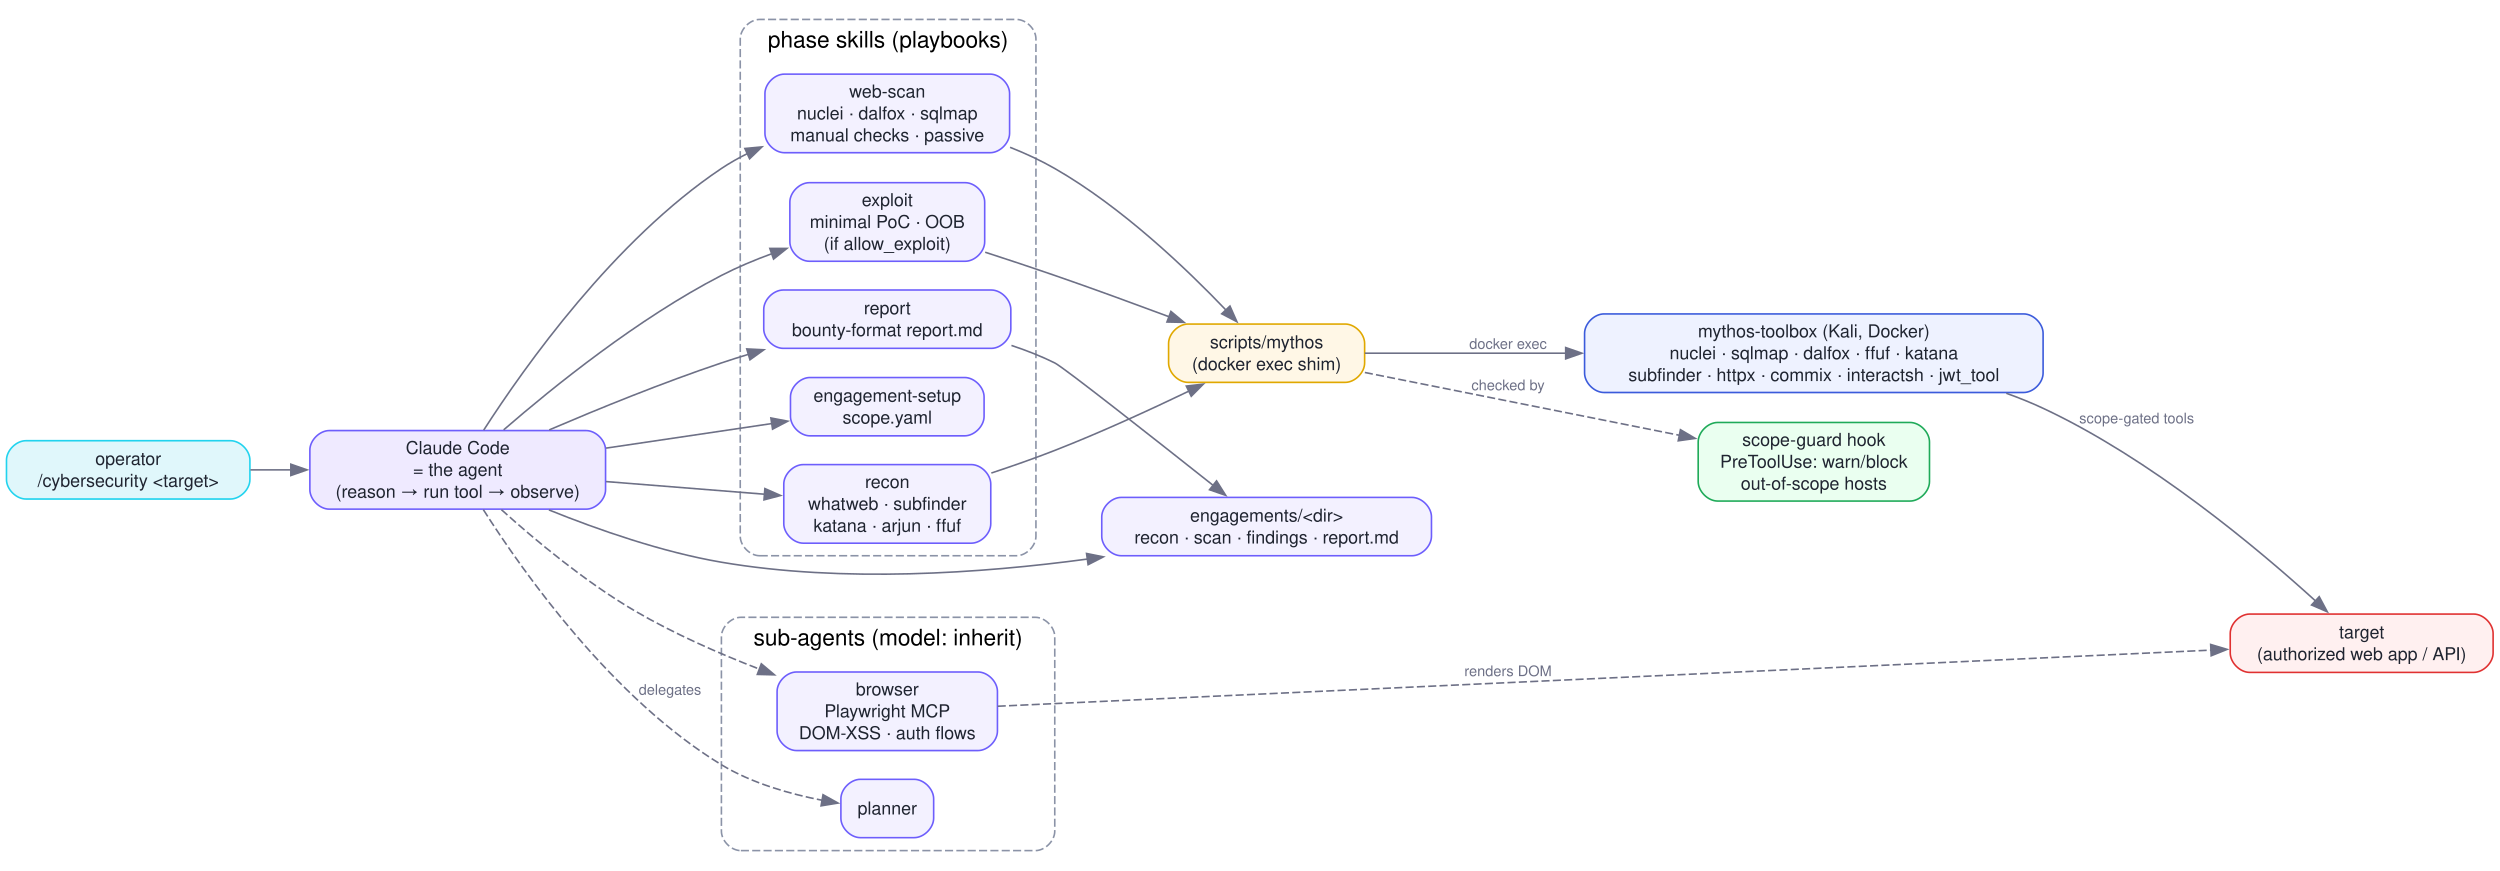
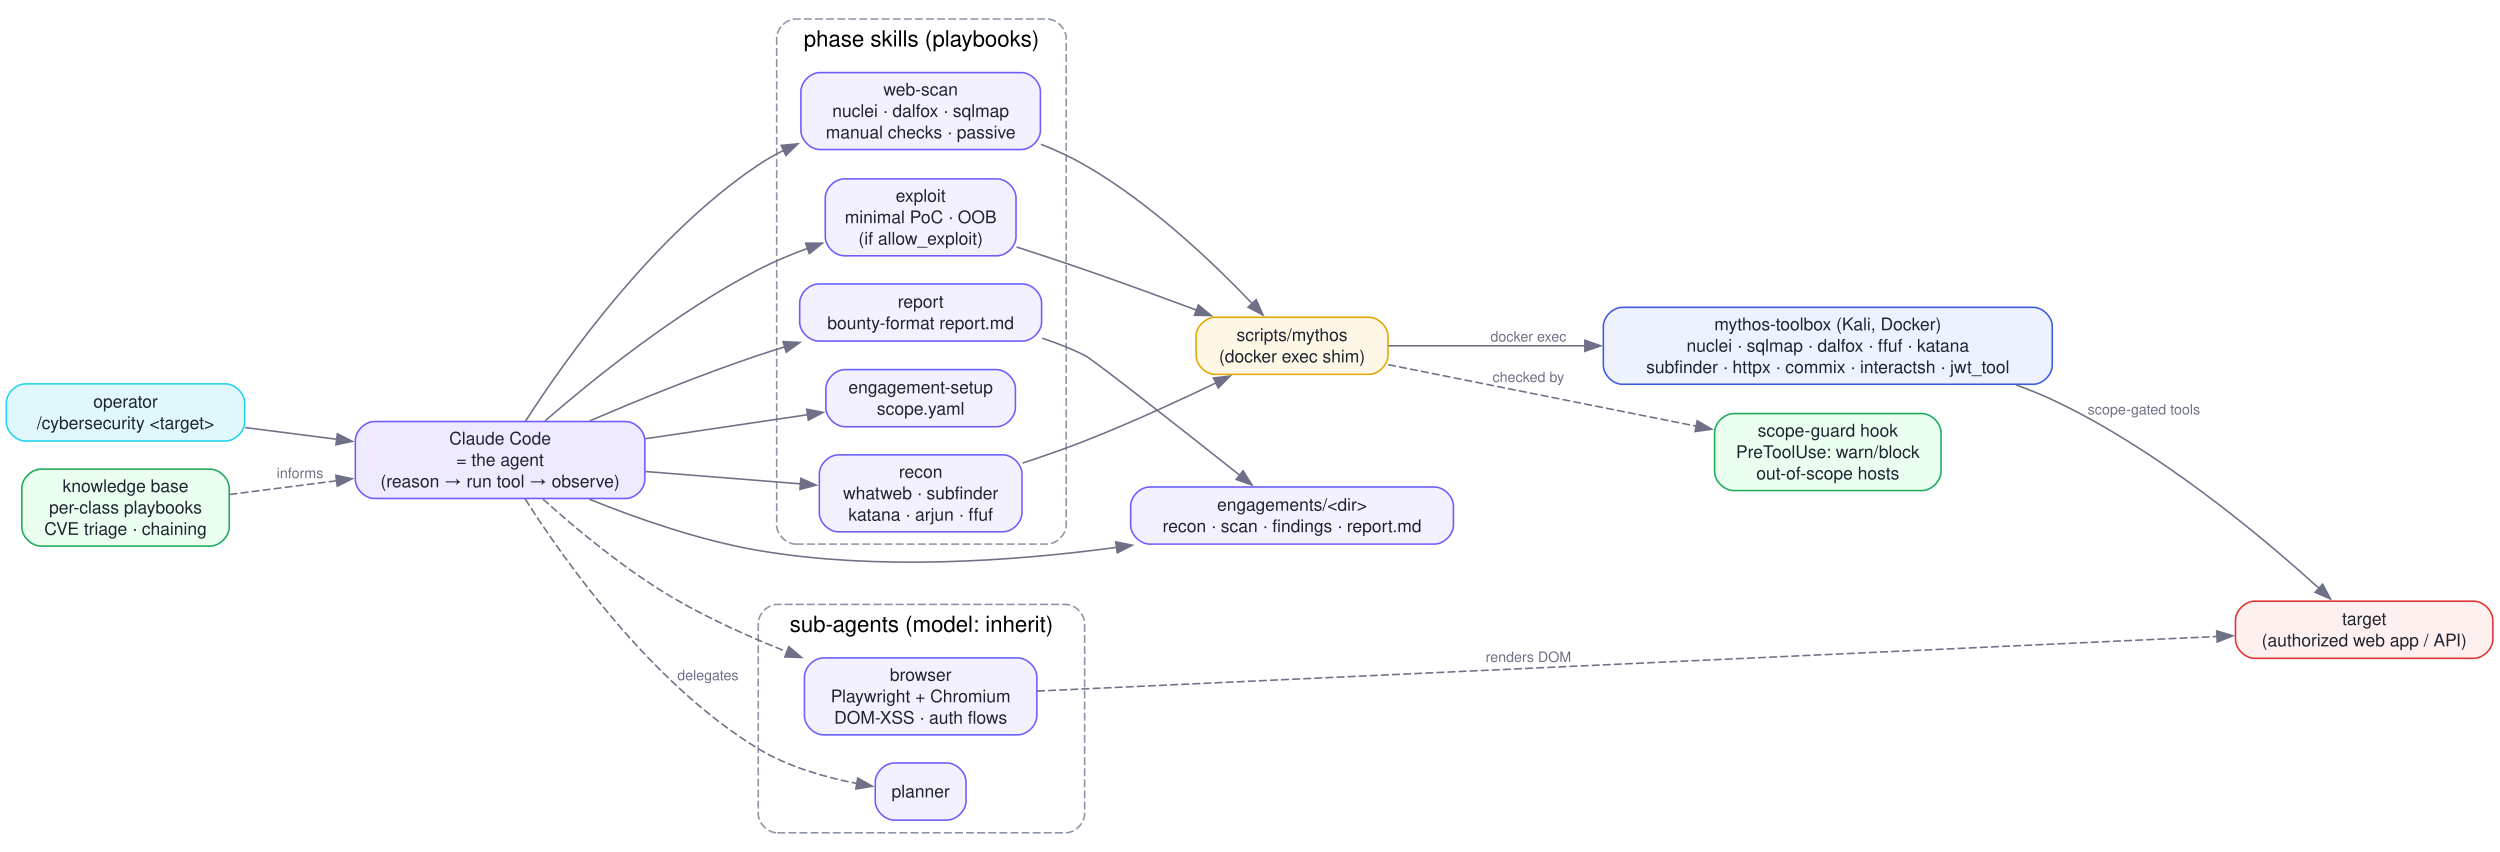
- <svg xmlns="http://www.w3.org/2000/svg" width="1543pt" height="537pt" viewBox="0.00 0.00 1543.00 537.00">
+ <svg xmlns="http://www.w3.org/2000/svg" width="1576pt" height="537pt" viewBox="0.00 0.00 1576.00 537.00">
  <g id="graph0" class="graph" transform="scale(1 1) rotate(0) translate(4 533)">
    <g id="clust1" class="cluster">
-       <path fill="none" stroke="#8b93a7" stroke-dasharray="5,2" d="M464.88,-190C464.88,-190 623.38,-190 623.38,-190 629.38,-190 635.38,-196 635.38,-202 635.38,-202 635.38,-509 635.38,-509 635.38,-515 629.38,-521 623.38,-521 623.38,-521 464.88,-521 464.88,-521 458.88,-521 452.88,-515 452.88,-509 452.88,-509 452.88,-202 452.88,-202 452.88,-196 458.88,-190 464.88,-190" />
-       <text xml:space="preserve" text-anchor="middle" x="544.12" y="-503.7" font-family="Helvetica,sans-Serif" font-size="14.00">phase skills (playbooks)</text>
+       <path fill="none" stroke="#8b93a7" stroke-dasharray="5,2" d="M497.62,-190C497.62,-190 656.12,-190 656.12,-190 662.12,-190 668.12,-196 668.12,-202 668.12,-202 668.12,-509 668.12,-509 668.12,-515 662.12,-521 656.12,-521 656.12,-521 497.62,-521 497.62,-521 491.62,-521 485.62,-515 485.62,-509 485.62,-509 485.62,-202 485.62,-202 485.62,-196 491.62,-190 497.62,-190" />
+       <text xml:space="preserve" text-anchor="middle" x="576.88" y="-503.7" font-family="Helvetica,sans-Serif" font-size="14.00">phase skills (playbooks)</text>
    </g>
    <g id="clust2" class="cluster">
-       <path fill="none" stroke="#8b93a7" stroke-dasharray="5,2" d="M453.25,-8C453.25,-8 635,-8 635,-8 641,-8 647,-14 647,-20 647,-20 647,-140 647,-140 647,-146 641,-152 635,-152 635,-152 453.25,-152 453.25,-152 447.25,-152 441.25,-146 441.25,-140 441.25,-140 441.25,-20 441.25,-20 441.25,-14 447.25,-8 453.25,-8" />
-       <text xml:space="preserve" text-anchor="middle" x="544.12" y="-134.7" font-family="Helvetica,sans-Serif" font-size="14.00">sub-agents (model: inherit)</text>
+       <path fill="none" stroke="#8b93a7" stroke-dasharray="5,2" d="M486,-8C486,-8 667.75,-8 667.75,-8 673.75,-8 679.75,-14 679.75,-20 679.75,-20 679.75,-140 679.75,-140 679.75,-146 673.75,-152 667.75,-152 667.75,-152 486,-152 486,-152 480,-152 474,-146 474,-140 474,-140 474,-20 474,-20 474,-14 480,-8 486,-8" />
+       <text xml:space="preserve" text-anchor="middle" x="576.88" y="-134.7" font-family="Helvetica,sans-Serif" font-size="14.00">sub-agents (model: inherit)</text>
    </g>
    <g id="node1" class="node">
-       <path fill="#e0f7fb" stroke="#22d3ee" d="M138.25,-261C138.25,-261 12,-261 12,-261 6,-261 0,-255 0,-249 0,-249 0,-237 0,-237 0,-231 6,-225 12,-225 12,-225 138.25,-225 138.25,-225 144.25,-225 150.25,-231 150.25,-237 150.25,-237 150.25,-249 150.25,-249 150.25,-255 144.25,-261 138.25,-261" />
-       <text xml:space="preserve" text-anchor="middle" x="75.12" y="-246.05" font-family="Helvetica,sans-Serif" font-size="11.00" fill="#1f2430">operator</text>
-       <text xml:space="preserve" text-anchor="middle" x="75.12" y="-232.55" font-family="Helvetica,sans-Serif" font-size="11.00" fill="#1f2430">/cybersecurity &lt;target&gt;</text>
+       <path fill="#e0f7fb" stroke="#22d3ee" d="M138.25,-291C138.25,-291 12,-291 12,-291 6,-291 0,-285 0,-279 0,-279 0,-267 0,-267 0,-261 6,-255 12,-255 12,-255 138.25,-255 138.25,-255 144.25,-255 150.25,-261 150.25,-267 150.25,-267 150.25,-279 150.25,-279 150.25,-285 144.25,-291 138.25,-291" />
+       <text xml:space="preserve" text-anchor="middle" x="75.12" y="-276.05" font-family="Helvetica,sans-Serif" font-size="11.00" fill="#1f2430">operator</text>
+       <text xml:space="preserve" text-anchor="middle" x="75.12" y="-262.55" font-family="Helvetica,sans-Serif" font-size="11.00" fill="#1f2430">/cybersecurity &lt;target&gt;</text>
    </g>
    <g id="node2" class="node">
-       <path fill="#efeaff" stroke="#6d5efc" d="M357.75,-267.25C357.75,-267.25 199.25,-267.25 199.25,-267.25 193.25,-267.25 187.25,-261.25 187.25,-255.25 187.25,-255.25 187.25,-230.75 187.25,-230.75 187.25,-224.75 193.25,-218.75 199.25,-218.75 199.25,-218.75 357.75,-218.75 357.75,-218.75 363.75,-218.75 369.75,-224.75 369.75,-230.75 369.75,-230.75 369.75,-255.25 369.75,-255.25 369.75,-261.25 363.75,-267.25 357.75,-267.25" />
-       <text xml:space="preserve" text-anchor="middle" x="278.5" y="-252.8" font-family="Helvetica,sans-Serif" font-size="11.00" fill="#1f2430">Claude Code</text>
-       <text xml:space="preserve" text-anchor="middle" x="278.5" y="-239.3" font-family="Helvetica,sans-Serif" font-size="11.00" fill="#1f2430">= the agent</text>
-       <text xml:space="preserve" text-anchor="middle" x="278.5" y="-225.8" font-family="Helvetica,sans-Serif" font-size="11.00" fill="#1f2430">(reason → run tool → observe)</text>
+       <path fill="#efeaff" stroke="#6d5efc" d="M390.5,-267.25C390.5,-267.25 232,-267.25 232,-267.25 226,-267.25 220,-261.25 220,-255.25 220,-255.25 220,-230.75 220,-230.75 220,-224.75 226,-218.75 232,-218.75 232,-218.75 390.5,-218.75 390.5,-218.75 396.5,-218.75 402.5,-224.75 402.5,-230.75 402.5,-230.75 402.5,-255.25 402.5,-255.25 402.5,-261.25 396.5,-267.25 390.5,-267.25" />
+       <text xml:space="preserve" text-anchor="middle" x="311.25" y="-252.8" font-family="Helvetica,sans-Serif" font-size="11.00" fill="#1f2430">Claude Code</text>
+       <text xml:space="preserve" text-anchor="middle" x="311.25" y="-239.3" font-family="Helvetica,sans-Serif" font-size="11.00" fill="#1f2430">= the agent</text>
+       <text xml:space="preserve" text-anchor="middle" x="311.25" y="-225.8" font-family="Helvetica,sans-Serif" font-size="11.00" fill="#1f2430">(reason → run tool → observe)</text>
    </g>
    <g id="edge1" class="edge">
-       <path fill="none" stroke="#6d7086" d="M150.54,-243C158.7,-243 167.12,-243 175.54,-243" />
-       <polygon fill="#6d7086" stroke="#6d7086" points="175.5,-246.5 185.5,-243 175.5,-239.5 175.5,-246.5" />
+       <path fill="none" stroke="#6d7086" d="M150.53,-263.47C168.88,-261.11 188.86,-258.55 208.27,-256.07" />
+       <polygon fill="#6d7086" stroke="#6d7086" points="208.65,-259.55 218.12,-254.8 207.76,-252.6 208.65,-259.55" />
    </g>
    <g id="node3" class="node">
-       <path fill="#f3f1ff" stroke="#6d5efc" d="M591.38,-300C591.38,-300 495.88,-300 495.88,-300 489.88,-300 483.88,-294 483.88,-288 483.88,-288 483.88,-276 483.88,-276 483.88,-270 489.88,-264 495.88,-264 495.88,-264 591.38,-264 591.38,-264 597.38,-264 603.38,-270 603.38,-276 603.38,-276 603.38,-288 603.38,-288 603.38,-294 597.38,-300 591.38,-300" />
-       <text xml:space="preserve" text-anchor="middle" x="543.62" y="-285.05" font-family="Helvetica,sans-Serif" font-size="11.00" fill="#1f2430">engagement-setup</text>
-       <text xml:space="preserve" text-anchor="middle" x="543.62" y="-271.55" font-family="Helvetica,sans-Serif" font-size="11.00" fill="#1f2430">scope.yaml</text>
+       <path fill="#f3f1ff" stroke="#6d5efc" d="M624.12,-300C624.12,-300 528.62,-300 528.62,-300 522.62,-300 516.62,-294 516.62,-288 516.62,-288 516.62,-276 516.62,-276 516.62,-270 522.62,-264 528.62,-264 528.62,-264 624.12,-264 624.12,-264 630.12,-264 636.12,-270 636.12,-276 636.12,-276 636.12,-288 636.12,-288 636.12,-294 630.12,-300 624.12,-300" />
+       <text xml:space="preserve" text-anchor="middle" x="576.38" y="-285.05" font-family="Helvetica,sans-Serif" font-size="11.00" fill="#1f2430">engagement-setup</text>
+       <text xml:space="preserve" text-anchor="middle" x="576.38" y="-271.55" font-family="Helvetica,sans-Serif" font-size="11.00" fill="#1f2430">scope.yaml</text>
+     </g>
+     <g id="edge4" class="edge">
+       <path fill="none" stroke="#6d7086" d="M402.8,-256.42C436.3,-261.39 473.74,-266.94 505.16,-271.59" />
+       <polygon fill="#6d7086" stroke="#6d7086" points="504.54,-275.04 514.95,-273.04 505.57,-268.12 504.54,-275.04" />
+     </g>
+     <g id="node4" class="node">
+       <path fill="#f3f1ff" stroke="#6d5efc" d="M628.25,-246.25C628.25,-246.25 524.5,-246.25 524.5,-246.25 518.5,-246.25 512.5,-240.25 512.5,-234.25 512.5,-234.25 512.5,-209.75 512.5,-209.75 512.5,-203.75 518.5,-197.75 524.5,-197.75 524.5,-197.75 628.25,-197.75 628.25,-197.75 634.25,-197.75 640.25,-203.75 640.25,-209.75 640.25,-209.75 640.25,-234.25 640.25,-234.25 640.25,-240.25 634.25,-246.25 628.25,-246.25" />
+       <text xml:space="preserve" text-anchor="middle" x="576.38" y="-231.8" font-family="Helvetica,sans-Serif" font-size="11.00" fill="#1f2430">recon</text>
+       <text xml:space="preserve" text-anchor="middle" x="576.38" y="-218.3" font-family="Helvetica,sans-Serif" font-size="11.00" fill="#1f2430">whatweb · subfinder</text>
+       <text xml:space="preserve" text-anchor="middle" x="576.38" y="-204.8" font-family="Helvetica,sans-Serif" font-size="11.00" fill="#1f2430">katana · arjun · ffuf</text>
+     </g>
+     <g id="edge5" class="edge">
+       <path fill="none" stroke="#6d7086" d="M402.8,-235.77C434.7,-233.23 470.18,-230.4 500.63,-227.97" />
+       <polygon fill="#6d7086" stroke="#6d7086" points="500.83,-231.46 510.52,-227.18 500.28,-224.48 500.83,-231.46" />
+     </g>
+     <g id="node5" class="node">
+       <path fill="#f3f1ff" stroke="#6d5efc" d="M639.88,-487.25C639.88,-487.25 512.88,-487.25 512.88,-487.25 506.88,-487.25 500.88,-481.25 500.88,-475.25 500.88,-475.25 500.88,-450.75 500.88,-450.75 500.88,-444.75 506.88,-438.75 512.88,-438.75 512.88,-438.75 639.88,-438.75 639.88,-438.75 645.88,-438.75 651.88,-444.75 651.88,-450.75 651.88,-450.75 651.88,-475.25 651.88,-475.25 651.88,-481.25 645.88,-487.25 639.88,-487.25" />
+       <text xml:space="preserve" text-anchor="middle" x="576.38" y="-472.8" font-family="Helvetica,sans-Serif" font-size="11.00" fill="#1f2430">web-scan</text>
+       <text xml:space="preserve" text-anchor="middle" x="576.38" y="-459.3" font-family="Helvetica,sans-Serif" font-size="11.00" fill="#1f2430">nuclei · dalfox · sqlmap</text>
+       <text xml:space="preserve" text-anchor="middle" x="576.38" y="-445.8" font-family="Helvetica,sans-Serif" font-size="11.00" fill="#1f2430">manual checks · passive</text>
+     </g>
+     <g id="edge6" class="edge">
+       <path fill="none" stroke="#6d7086" d="M327.28,-267.51C352.72,-307.04 408.01,-384.88 474,-429 479.06,-432.39 484.49,-435.46 490.12,-438.25" />
+       <polygon fill="#6d7086" stroke="#6d7086" points="488.48,-441.35 499.03,-442.34 491.4,-434.99 488.48,-441.35" />
+     </g>
+     <g id="node6" class="node">
+       <path fill="#f3f1ff" stroke="#6d5efc" d="M624.5,-420.25C624.5,-420.25 528.25,-420.25 528.25,-420.25 522.25,-420.25 516.25,-414.25 516.25,-408.25 516.25,-408.25 516.25,-383.75 516.25,-383.75 516.25,-377.75 522.25,-371.75 528.25,-371.75 528.25,-371.75 624.5,-371.75 624.5,-371.75 630.5,-371.75 636.5,-377.75 636.5,-383.75 636.5,-383.75 636.5,-408.25 636.5,-408.25 636.5,-414.25 630.5,-420.25 624.5,-420.25" />
+       <text xml:space="preserve" text-anchor="middle" x="576.38" y="-405.8" font-family="Helvetica,sans-Serif" font-size="11.00" fill="#1f2430">exploit</text>
+       <text xml:space="preserve" text-anchor="middle" x="576.38" y="-392.3" font-family="Helvetica,sans-Serif" font-size="11.00" fill="#1f2430">minimal PoC · OOB</text>
+       <text xml:space="preserve" text-anchor="middle" x="576.38" y="-378.8" font-family="Helvetica,sans-Serif" font-size="11.00" fill="#1f2430">(if allow_exploit)</text>
+     </g>
+     <g id="edge7" class="edge">
+       <path fill="none" stroke="#6d7086" d="M339.6,-267.68C370.36,-294.34 422.73,-336.54 474,-363 483.81,-368.06 494.54,-372.56 505.25,-376.47" />
+       <polygon fill="#6d7086" stroke="#6d7086" points="503.88,-379.7 514.47,-379.7 506.19,-373.09 503.88,-379.7" />
+     </g>
+     <g id="node7" class="node">
+       <path fill="#f3f1ff" stroke="#6d5efc" d="M640.62,-354C640.62,-354 512.12,-354 512.12,-354 506.12,-354 500.12,-348 500.12,-342 500.12,-342 500.12,-330 500.12,-330 500.12,-324 506.12,-318 512.12,-318 512.12,-318 640.62,-318 640.62,-318 646.62,-318 652.62,-324 652.62,-330 652.62,-330 652.62,-342 652.62,-342 652.62,-348 646.62,-354 640.62,-354" />
+       <text xml:space="preserve" text-anchor="middle" x="576.38" y="-339.05" font-family="Helvetica,sans-Serif" font-size="11.00" fill="#1f2430">report</text>
+       <text xml:space="preserve" text-anchor="middle" x="576.38" y="-325.55" font-family="Helvetica,sans-Serif" font-size="11.00" fill="#1f2430">bounty-format report.md</text>
+     </g>
+     <g id="edge8" class="edge">
+       <path fill="none" stroke="#6d7086" d="M367.73,-267.68C398.65,-280.92 438.06,-296.94 474,-309 479.42,-310.82 485.03,-312.6 490.71,-314.32" />
+       <polygon fill="#6d7086" stroke="#6d7086" points="489.65,-317.65 500.23,-317.12 491.63,-310.94 489.65,-317.65" />
+     </g>
+     <g id="node8" class="node">
+       <path fill="#f3f1ff" stroke="#6d5efc" d="M593,-52C593,-52 559.75,-52 559.75,-52 553.75,-52 547.75,-46 547.75,-40 547.75,-40 547.75,-28 547.75,-28 547.75,-22 553.75,-16 559.75,-16 559.75,-16 593,-16 593,-16 599,-16 605,-22 605,-28 605,-28 605,-40 605,-40 605,-46 599,-52 593,-52" />
+       <text xml:space="preserve" text-anchor="middle" x="576.38" y="-30.3" font-family="Helvetica,sans-Serif" font-size="11.00" fill="#1f2430">planner</text>
    </g>
    <g id="edge3" class="edge">
-       <path fill="none" stroke="#6d7086" d="M370.05,-256.42C403.55,-261.39 440.99,-266.94 472.41,-271.59" />
-       <polygon fill="#6d7086" stroke="#6d7086" points="471.79,-275.04 482.2,-273.04 472.82,-268.12 471.79,-275.04" />
+       <path fill="none" stroke="#6d7086" stroke-dasharray="5,2" d="M327.05,-218.46C352.17,-179 406.99,-101.73 474,-61 492.86,-49.53 516.59,-42.87 536.35,-39.04" />
+       <polygon fill="#6d7086" stroke="#6d7086" points="536.72,-42.52 545.96,-37.35 535.51,-35.63 536.72,-42.52" />
+       <text xml:space="preserve" text-anchor="middle" x="442.25" y="-104.21" font-family="Helvetica,sans-Serif" font-size="9.00" fill="#6d7086">delegates</text>
    </g>
-     <g id="node4" class="node">
-       <path fill="#f3f1ff" stroke="#6d5efc" d="M595.5,-246.25C595.5,-246.25 491.75,-246.25 491.75,-246.25 485.75,-246.25 479.75,-240.25 479.75,-234.25 479.75,-234.25 479.75,-209.75 479.75,-209.75 479.75,-203.75 485.75,-197.75 491.75,-197.75 491.75,-197.75 595.5,-197.75 595.5,-197.75 601.5,-197.75 607.5,-203.75 607.5,-209.75 607.5,-209.75 607.5,-234.25 607.5,-234.25 607.5,-240.25 601.5,-246.25 595.5,-246.25" />
-       <text xml:space="preserve" text-anchor="middle" x="543.62" y="-231.8" font-family="Helvetica,sans-Serif" font-size="11.00" fill="#1f2430">recon</text>
-       <text xml:space="preserve" text-anchor="middle" x="543.62" y="-218.3" font-family="Helvetica,sans-Serif" font-size="11.00" fill="#1f2430">whatweb · subfinder</text>
-       <text xml:space="preserve" text-anchor="middle" x="543.62" y="-204.8" font-family="Helvetica,sans-Serif" font-size="11.00" fill="#1f2430">katana · arjun · ffuf</text>
+     <g id="node9" class="node">
+       <path fill="#f3f1ff" stroke="#6d5efc" d="M637.62,-118.25C637.62,-118.25 515.12,-118.25 515.12,-118.25 509.12,-118.25 503.12,-112.25 503.12,-106.25 503.12,-106.25 503.12,-81.75 503.12,-81.75 503.12,-75.75 509.12,-69.75 515.12,-69.75 515.12,-69.75 637.62,-69.75 637.62,-69.75 643.62,-69.75 649.62,-75.75 649.62,-81.75 649.62,-81.75 649.62,-106.25 649.62,-106.25 649.62,-112.25 643.62,-118.25 637.62,-118.25" />
+       <text xml:space="preserve" text-anchor="middle" x="576.38" y="-103.8" font-family="Helvetica,sans-Serif" font-size="11.00" fill="#1f2430">browser</text>
+       <text xml:space="preserve" text-anchor="middle" x="576.38" y="-90.3" font-family="Helvetica,sans-Serif" font-size="11.00" fill="#1f2430">Playwright + Chromium</text>
+       <text xml:space="preserve" text-anchor="middle" x="576.38" y="-76.8" font-family="Helvetica,sans-Serif" font-size="11.00" fill="#1f2430">DOM-XSS · auth flows</text>
    </g>
-     <g id="edge4" class="edge">
-       <path fill="none" stroke="#6d7086" d="M370.05,-235.77C401.95,-233.23 437.43,-230.4 467.88,-227.97" />
-       <polygon fill="#6d7086" stroke="#6d7086" points="468.08,-231.46 477.77,-227.18 467.53,-224.48 468.08,-231.46" />
+     <g id="edge9" class="edge">
+       <path fill="none" stroke="#6d7086" stroke-dasharray="5,2" d="M338.2,-218.45C359.17,-199.56 390.11,-173.76 420.5,-156 442.83,-142.95 468.42,-131.46 492.28,-122.03" />
+       <polygon fill="#6d7086" stroke="#6d7086" points="493.27,-125.4 501.34,-118.53 490.75,-118.88 493.27,-125.4" />
    </g>
-     <g id="node5" class="node">
-       <path fill="#f3f1ff" stroke="#6d5efc" d="M607.12,-487.25C607.12,-487.25 480.12,-487.25 480.12,-487.25 474.12,-487.25 468.12,-481.25 468.12,-475.25 468.12,-475.25 468.12,-450.75 468.12,-450.75 468.12,-444.75 474.12,-438.75 480.12,-438.75 480.12,-438.75 607.12,-438.75 607.12,-438.75 613.12,-438.75 619.12,-444.75 619.12,-450.75 619.12,-450.75 619.12,-475.25 619.12,-475.25 619.12,-481.25 613.12,-487.25 607.12,-487.25" />
-       <text xml:space="preserve" text-anchor="middle" x="543.62" y="-472.8" font-family="Helvetica,sans-Serif" font-size="11.00" fill="#1f2430">web-scan</text>
-       <text xml:space="preserve" text-anchor="middle" x="543.62" y="-459.3" font-family="Helvetica,sans-Serif" font-size="11.00" fill="#1f2430">nuclei · dalfox · sqlmap</text>
-       <text xml:space="preserve" text-anchor="middle" x="543.62" y="-445.8" font-family="Helvetica,sans-Serif" font-size="11.00" fill="#1f2430">manual checks · passive</text>
+     <g id="node15" class="node">
+       <path fill="#f3f1ff" stroke="#6d5efc" d="M900.25,-226C900.25,-226 720.75,-226 720.75,-226 714.75,-226 708.75,-220 708.75,-214 708.75,-214 708.75,-202 708.75,-202 708.75,-196 714.75,-190 720.75,-190 720.75,-190 900.25,-190 900.25,-190 906.25,-190 912.25,-196 912.25,-202 912.25,-202 912.25,-214 912.25,-214 912.25,-220 906.25,-226 900.25,-226" />
+       <text xml:space="preserve" text-anchor="middle" x="810.5" y="-211.05" font-family="Helvetica,sans-Serif" font-size="11.00" fill="#1f2430">engagements/&lt;dir&gt;</text>
+       <text xml:space="preserve" text-anchor="middle" x="810.5" y="-197.55" font-family="Helvetica,sans-Serif" font-size="11.00" fill="#1f2430">recon · scan · findings · report.md</text>
    </g>
-     <g id="edge5" class="edge">
-       <path fill="none" stroke="#6d7086" d="M294.53,-267.51C319.97,-307.04 375.26,-384.88 441.25,-429 446.31,-432.39 451.74,-435.46 457.37,-438.25" />
-       <polygon fill="#6d7086" stroke="#6d7086" points="455.73,-441.35 466.28,-442.34 458.65,-434.99 455.73,-441.35" />
+     <g id="edge17" class="edge">
+       <path fill="none" stroke="#6d7086" d="M367.52,-218.28C398.21,-205.9 437.46,-192.25 474,-186 548.79,-173.21 634.12,-179.08 700.01,-187.96" />
+       <polygon fill="#6d7086" stroke="#6d7086" points="699.36,-191.4 709.75,-189.31 700.33,-184.47 699.36,-191.4" />
    </g>
-     <g id="node6" class="node">
-       <path fill="#f3f1ff" stroke="#6d5efc" d="M591.75,-420.25C591.75,-420.25 495.5,-420.25 495.5,-420.25 489.5,-420.25 483.5,-414.25 483.5,-408.25 483.5,-408.25 483.5,-383.75 483.5,-383.75 483.5,-377.75 489.5,-371.75 495.5,-371.75 495.5,-371.75 591.75,-371.75 591.75,-371.75 597.75,-371.75 603.75,-377.75 603.75,-383.75 603.75,-383.75 603.75,-408.25 603.75,-408.25 603.75,-414.25 597.75,-420.25 591.75,-420.25" />
-       <text xml:space="preserve" text-anchor="middle" x="543.62" y="-405.8" font-family="Helvetica,sans-Serif" font-size="11.00" fill="#1f2430">exploit</text>
-       <text xml:space="preserve" text-anchor="middle" x="543.62" y="-392.3" font-family="Helvetica,sans-Serif" font-size="11.00" fill="#1f2430">minimal PoC · OOB</text>
-       <text xml:space="preserve" text-anchor="middle" x="543.62" y="-378.8" font-family="Helvetica,sans-Serif" font-size="11.00" fill="#1f2430">(if allow_exploit)</text>
+     <g id="node11" class="node">
+       <path fill="#fff7e6" stroke="#e0a800" d="M859,-333C859,-333 762,-333 762,-333 756,-333 750,-327 750,-321 750,-321 750,-309 750,-309 750,-303 756,-297 762,-297 762,-297 859,-297 859,-297 865,-297 871,-303 871,-309 871,-309 871,-321 871,-321 871,-327 865,-333 859,-333" />
+       <text xml:space="preserve" text-anchor="middle" x="810.5" y="-318.05" font-family="Helvetica,sans-Serif" font-size="11.00" fill="#1f2430">scripts/mythos</text>
+       <text xml:space="preserve" text-anchor="middle" x="810.5" y="-304.55" font-family="Helvetica,sans-Serif" font-size="11.00" fill="#1f2430">(docker exec shim)</text>
    </g>
-     <g id="edge6" class="edge">
-       <path fill="none" stroke="#6d7086" d="M306.85,-267.68C337.61,-294.34 389.98,-336.54 441.25,-363 451.06,-368.06 461.79,-372.56 472.5,-376.47" />
-       <polygon fill="#6d7086" stroke="#6d7086" points="471.13,-379.7 481.72,-379.7 473.44,-373.09 471.13,-379.7" />
+     <g id="edge10" class="edge">
+       <path fill="none" stroke="#6d7086" d="M640.6,-241.05C653.65,-245.36 667.23,-250.11 679.75,-255 707.76,-265.95 738.33,-279.97 762.76,-291.71" />
+       <polygon fill="#6d7086" stroke="#6d7086" points="760.94,-294.72 771.46,-295.93 763.99,-288.42 760.94,-294.72" />
    </g>
-     <g id="node7" class="node">
-       <path fill="#f3f1ff" stroke="#6d5efc" d="M607.88,-354C607.88,-354 479.38,-354 479.38,-354 473.38,-354 467.38,-348 467.38,-342 467.38,-342 467.38,-330 467.38,-330 467.38,-324 473.38,-318 479.38,-318 479.38,-318 607.88,-318 607.88,-318 613.88,-318 619.88,-324 619.88,-330 619.88,-330 619.88,-342 619.88,-342 619.88,-348 613.88,-354 607.88,-354" />
-       <text xml:space="preserve" text-anchor="middle" x="543.62" y="-339.05" font-family="Helvetica,sans-Serif" font-size="11.00" fill="#1f2430">report</text>
-       <text xml:space="preserve" text-anchor="middle" x="543.62" y="-325.55" font-family="Helvetica,sans-Serif" font-size="11.00" fill="#1f2430">bounty-format report.md</text>
+     <g id="edge11" class="edge">
+       <path fill="none" stroke="#6d7086" d="M652.16,-442.08C661.71,-438.29 671.14,-433.94 679.75,-429 721.11,-405.28 761.15,-367.04 785.56,-341.47" />
+       <polygon fill="#6d7086" stroke="#6d7086" points="787.88,-344.11 792.17,-334.43 782.78,-339.32 787.88,-344.11" />
    </g>
-     <g id="edge7" class="edge">
-       <path fill="none" stroke="#6d7086" d="M334.98,-267.68C365.9,-280.92 405.31,-296.94 441.25,-309 446.67,-310.82 452.28,-312.6 457.96,-314.32" />
-       <polygon fill="#6d7086" stroke="#6d7086" points="456.9,-317.65 467.48,-317.12 458.88,-310.94 456.9,-317.65" />
+     <g id="edge12" class="edge">
+       <path fill="none" stroke="#6d7086" d="M636.8,-377.32C650.91,-372.75 665.9,-367.79 679.75,-363 702.96,-354.97 728.33,-345.69 750.44,-337.45" />
+       <polygon fill="#6d7086" stroke="#6d7086" points="751.44,-340.81 759.58,-334.03 748.99,-334.26 751.44,-340.81" />
    </g>
-     <g id="node8" class="node">
-       <path fill="#f3f1ff" stroke="#6d5efc" d="M560.25,-52C560.25,-52 527,-52 527,-52 521,-52 515,-46 515,-40 515,-40 515,-28 515,-28 515,-22 521,-16 527,-16 527,-16 560.25,-16 560.25,-16 566.25,-16 572.25,-22 572.25,-28 572.25,-28 572.25,-40 572.25,-40 572.25,-46 566.25,-52 560.25,-52" />
-       <text xml:space="preserve" text-anchor="middle" x="543.62" y="-30.3" font-family="Helvetica,sans-Serif" font-size="11.00" fill="#1f2430">planner</text>
+     <g id="edge18" class="edge">
+       <path fill="none" stroke="#6d7086" d="M653.02,-319.79C662.23,-316.73 671.35,-313.16 679.75,-309 685.2,-306.3 740.98,-262.37 777.6,-233.35" />
+       <polygon fill="#6d7086" stroke="#6d7086" points="779.61,-236.22 785.27,-227.26 775.26,-230.73 779.61,-236.22" />
+     </g>
+     <g id="node14" class="node">
+       <path fill="#fff0f0" stroke="#e03131" d="M1555.5,-154C1555.5,-154 1417.25,-154 1417.25,-154 1411.25,-154 1405.25,-148 1405.25,-142 1405.25,-142 1405.25,-130 1405.25,-130 1405.25,-124 1411.25,-118 1417.25,-118 1417.25,-118 1555.5,-118 1555.5,-118 1561.5,-118 1567.5,-124 1567.5,-130 1567.5,-130 1567.5,-142 1567.5,-142 1567.5,-148 1561.5,-154 1555.5,-154" />
+       <text xml:space="preserve" text-anchor="middle" x="1486.38" y="-139.05" font-family="Helvetica,sans-Serif" font-size="11.00" fill="#1f2430">target</text>
+       <text xml:space="preserve" text-anchor="middle" x="1486.38" y="-125.55" font-family="Helvetica,sans-Serif" font-size="11.00" fill="#1f2430">(authorized web app / API)</text>
+     </g>
+     <g id="edge13" class="edge">
+       <path fill="none" stroke="#6d7086" stroke-dasharray="5,2" d="M649.76,-97.35C813.68,-104.93 1212.96,-123.4 1393.75,-131.76" />
+       <polygon fill="#6d7086" stroke="#6d7086" points="1393.41,-135.25 1403.56,-132.22 1393.73,-128.26 1393.41,-135.25" />
+       <text xml:space="preserve" text-anchor="middle" x="959.5" y="-115.7" font-family="Helvetica,sans-Serif" font-size="9.00" fill="#6d7086">renders DOM</text>
+     </g>
+     <g id="node10" class="node">
+       <path fill="#eafff0" stroke="#1faa59" d="M128.5,-237.25C128.5,-237.25 21.75,-237.25 21.75,-237.25 15.75,-237.25 9.75,-231.25 9.75,-225.25 9.75,-225.25 9.75,-200.75 9.75,-200.75 9.75,-194.75 15.75,-188.75 21.75,-188.75 21.75,-188.75 128.5,-188.75 128.5,-188.75 134.5,-188.75 140.5,-194.75 140.5,-200.75 140.5,-200.75 140.5,-225.25 140.5,-225.25 140.5,-231.25 134.5,-237.25 128.5,-237.25" />
+       <text xml:space="preserve" text-anchor="middle" x="75.12" y="-222.8" font-family="Helvetica,sans-Serif" font-size="11.00" fill="#1f2430">knowledge base</text>
+       <text xml:space="preserve" text-anchor="middle" x="75.12" y="-209.3" font-family="Helvetica,sans-Serif" font-size="11.00" fill="#1f2430">per-class playbooks</text>
+       <text xml:space="preserve" text-anchor="middle" x="75.12" y="-195.8" font-family="Helvetica,sans-Serif" font-size="11.00" fill="#1f2430">CVE triage · chaining</text>
    </g>
    <g id="edge2" class="edge">
-       <path fill="none" stroke="#6d7086" stroke-dasharray="5,2" d="M294.3,-218.46C319.42,-179 374.24,-101.73 441.25,-61 460.11,-49.53 483.84,-42.87 503.6,-39.04" />
-       <polygon fill="#6d7086" stroke="#6d7086" points="503.97,-42.52 513.21,-37.35 502.76,-35.63 503.97,-42.52" />
-       <text xml:space="preserve" text-anchor="middle" x="409.5" y="-104.21" font-family="Helvetica,sans-Serif" font-size="9.00" fill="#6d7086">delegates</text>
+       <path fill="none" stroke="#6d7086" stroke-dasharray="5,2" d="M140.72,-221.28C161.66,-223.96 185.42,-227 208.38,-229.95" />
+       <polygon fill="#6d7086" stroke="#6d7086" points="207.71,-233.39 218.08,-231.19 208.6,-226.45 207.71,-233.39" />
+       <text xml:space="preserve" text-anchor="middle" x="185.12" y="-231.6" font-family="Helvetica,sans-Serif" font-size="9.00" fill="#6d7086">informs</text>
    </g>
-     <g id="node9" class="node">
-       <path fill="#f3f1ff" stroke="#6d5efc" d="M599.62,-118.25C599.62,-118.25 487.62,-118.25 487.62,-118.25 481.62,-118.25 475.62,-112.25 475.62,-106.25 475.62,-106.25 475.62,-81.75 475.62,-81.75 475.62,-75.75 481.62,-69.75 487.62,-69.75 487.62,-69.75 599.62,-69.75 599.62,-69.75 605.62,-69.75 611.62,-75.75 611.62,-81.75 611.62,-81.75 611.62,-106.25 611.62,-106.25 611.62,-112.25 605.62,-118.25 599.62,-118.25" />
-       <text xml:space="preserve" text-anchor="middle" x="543.62" y="-103.8" font-family="Helvetica,sans-Serif" font-size="11.00" fill="#1f2430">browser</text>
-       <text xml:space="preserve" text-anchor="middle" x="543.62" y="-90.3" font-family="Helvetica,sans-Serif" font-size="11.00" fill="#1f2430">Playwright MCP</text>
-       <text xml:space="preserve" text-anchor="middle" x="543.62" y="-76.8" font-family="Helvetica,sans-Serif" font-size="11.00" fill="#1f2430">DOM-XSS · auth flows</text>
+     <g id="node12" class="node">
+       <path fill="#eef2ff" stroke="#3b5bdb" d="M1277.75,-339.25C1277.75,-339.25 1018.75,-339.25 1018.75,-339.25 1012.75,-339.25 1006.75,-333.25 1006.75,-327.25 1006.75,-327.25 1006.75,-302.75 1006.75,-302.75 1006.75,-296.75 1012.75,-290.75 1018.75,-290.75 1018.75,-290.75 1277.75,-290.75 1277.75,-290.75 1283.75,-290.75 1289.75,-296.75 1289.75,-302.75 1289.75,-302.75 1289.75,-327.25 1289.75,-327.25 1289.75,-333.25 1283.75,-339.25 1277.75,-339.25" />
+       <text xml:space="preserve" text-anchor="middle" x="1148.25" y="-324.8" font-family="Helvetica,sans-Serif" font-size="11.00" fill="#1f2430">mythos-toolbox (Kali, Docker)</text>
+       <text xml:space="preserve" text-anchor="middle" x="1148.25" y="-311.3" font-family="Helvetica,sans-Serif" font-size="11.00" fill="#1f2430">nuclei · sqlmap · dalfox · ffuf · katana</text>
+       <text xml:space="preserve" text-anchor="middle" x="1148.25" y="-297.8" font-family="Helvetica,sans-Serif" font-size="11.00" fill="#1f2430">subfinder · httpx · commix · interactsh · jwt_tool</text>
    </g>
-     <g id="edge8" class="edge">
-       <path fill="none" stroke="#6d7086" stroke-dasharray="5,2" d="M305.45,-218.45C326.42,-199.56 357.36,-173.76 387.75,-156 411.71,-142 439.43,-129.79 464.74,-120" />
-       <polygon fill="#6d7086" stroke="#6d7086" points="465.89,-123.31 474,-116.49 463.41,-116.76 465.89,-123.31" />
+     <g id="edge14" class="edge">
+       <path fill="none" stroke="#6d7086" d="M871.14,-315C905.81,-315 951.22,-315 995.17,-315" />
+       <polygon fill="#6d7086" stroke="#6d7086" points="995.09,-318.5 1005.09,-315 995.09,-311.5 995.09,-318.5" />
+       <text xml:space="preserve" text-anchor="middle" x="959.5" y="-317.7" font-family="Helvetica,sans-Serif" font-size="9.00" fill="#6d7086">docker exec</text>
    </g>
-     <g id="node14" class="node">
-       <path fill="#f3f1ff" stroke="#6d5efc" d="M867.5,-226C867.5,-226 688,-226 688,-226 682,-226 676,-220 676,-214 676,-214 676,-202 676,-202 676,-196 682,-190 688,-190 688,-190 867.5,-190 867.5,-190 873.5,-190 879.5,-196 879.5,-202 879.5,-202 879.5,-214 879.5,-214 879.5,-220 873.5,-226 867.5,-226" />
-       <text xml:space="preserve" text-anchor="middle" x="777.75" y="-211.05" font-family="Helvetica,sans-Serif" font-size="11.00" fill="#1f2430">engagements/&lt;dir&gt;</text>
-       <text xml:space="preserve" text-anchor="middle" x="777.75" y="-197.55" font-family="Helvetica,sans-Serif" font-size="11.00" fill="#1f2430">recon · scan · findings · report.md</text>
+     <g id="node13" class="node">
+       <path fill="#eafff0" stroke="#1faa59" d="M1207.62,-272.25C1207.62,-272.25 1088.88,-272.25 1088.88,-272.25 1082.88,-272.25 1076.88,-266.25 1076.88,-260.25 1076.88,-260.25 1076.88,-235.75 1076.88,-235.75 1076.88,-229.75 1082.88,-223.75 1088.88,-223.75 1088.88,-223.75 1207.62,-223.75 1207.62,-223.75 1213.62,-223.75 1219.62,-229.75 1219.62,-235.75 1219.62,-235.75 1219.62,-260.25 1219.62,-260.25 1219.62,-266.25 1213.62,-272.25 1207.62,-272.25" />
+       <text xml:space="preserve" text-anchor="middle" x="1148.25" y="-257.8" font-family="Helvetica,sans-Serif" font-size="11.00" fill="#1f2430">scope-guard hook</text>
+       <text xml:space="preserve" text-anchor="middle" x="1148.25" y="-244.3" font-family="Helvetica,sans-Serif" font-size="11.00" fill="#1f2430">PreToolUse: warn/block</text>
+       <text xml:space="preserve" text-anchor="middle" x="1148.25" y="-230.8" font-family="Helvetica,sans-Serif" font-size="11.00" fill="#1f2430">out-of-scope hosts</text>
+     </g>
+     <g id="edge15" class="edge">
+       <path fill="none" stroke="#6d7086" stroke-dasharray="5,2" d="M871.14,-303.1C925.24,-292.3 1005.5,-276.29 1065.56,-264.3" />
+       <polygon fill="#6d7086" stroke="#6d7086" points="1065.92,-267.8 1075.05,-262.41 1064.55,-260.93 1065.92,-267.8" />
+       <text xml:space="preserve" text-anchor="middle" x="959.5" y="-292.17" font-family="Helvetica,sans-Serif" font-size="9.00" fill="#6d7086">checked by</text>
    </g>
    <g id="edge16" class="edge">
-       <path fill="none" stroke="#6d7086" d="M334.77,-218.28C365.46,-205.9 404.71,-192.25 441.25,-186 516.04,-173.21 601.37,-179.08 667.26,-187.96" />
-       <polygon fill="#6d7086" stroke="#6d7086" points="666.61,-191.4 677,-189.31 667.58,-184.47 666.61,-191.4" />
-     </g>
-     <g id="node10" class="node">
-       <path fill="#fff7e6" stroke="#e0a800" d="M826.25,-333C826.25,-333 729.25,-333 729.25,-333 723.25,-333 717.25,-327 717.25,-321 717.25,-321 717.25,-309 717.25,-309 717.25,-303 723.25,-297 729.25,-297 729.25,-297 826.25,-297 826.25,-297 832.25,-297 838.25,-303 838.25,-309 838.25,-309 838.25,-321 838.25,-321 838.25,-327 832.25,-333 826.25,-333" />
-       <text xml:space="preserve" text-anchor="middle" x="777.75" y="-318.05" font-family="Helvetica,sans-Serif" font-size="11.00" fill="#1f2430">scripts/mythos</text>
-       <text xml:space="preserve" text-anchor="middle" x="777.75" y="-304.55" font-family="Helvetica,sans-Serif" font-size="11.00" fill="#1f2430">(docker exec shim)</text>
-     </g>
-     <g id="edge9" class="edge">
-       <path fill="none" stroke="#6d7086" d="M607.85,-241.05C620.9,-245.36 634.48,-250.11 647,-255 675.01,-265.95 705.58,-279.97 730.01,-291.71" />
-       <polygon fill="#6d7086" stroke="#6d7086" points="728.19,-294.72 738.71,-295.93 731.24,-288.42 728.19,-294.72" />
-     </g>
-     <g id="edge10" class="edge">
-       <path fill="none" stroke="#6d7086" d="M619.41,-442.08C628.96,-438.29 638.39,-433.94 647,-429 688.36,-405.28 728.4,-367.04 752.81,-341.47" />
-       <polygon fill="#6d7086" stroke="#6d7086" points="755.13,-344.11 759.42,-334.43 750.03,-339.32 755.13,-344.11" />
-     </g>
-     <g id="edge11" class="edge">
-       <path fill="none" stroke="#6d7086" d="M604.05,-377.32C618.16,-372.75 633.15,-367.79 647,-363 670.21,-354.97 695.58,-345.69 717.69,-337.45" />
-       <polygon fill="#6d7086" stroke="#6d7086" points="718.69,-340.81 726.83,-334.03 716.24,-334.26 718.69,-340.81" />
-     </g>
-     <g id="edge17" class="edge">
-       <path fill="none" stroke="#6d7086" d="M620.27,-319.79C629.48,-316.73 638.6,-313.16 647,-309 652.45,-306.3 708.23,-262.37 744.85,-233.35" />
-       <polygon fill="#6d7086" stroke="#6d7086" points="746.86,-236.22 752.52,-227.26 742.51,-230.73 746.86,-236.22" />
-     </g>
-     <g id="node13" class="node">
-       <path fill="#fff0f0" stroke="#e03131" d="M1522.75,-154C1522.75,-154 1384.5,-154 1384.5,-154 1378.5,-154 1372.5,-148 1372.5,-142 1372.5,-142 1372.5,-130 1372.5,-130 1372.5,-124 1378.5,-118 1384.5,-118 1384.5,-118 1522.75,-118 1522.75,-118 1528.75,-118 1534.75,-124 1534.75,-130 1534.75,-130 1534.75,-142 1534.75,-142 1534.75,-148 1528.75,-154 1522.75,-154" />
-       <text xml:space="preserve" text-anchor="middle" x="1453.62" y="-139.05" font-family="Helvetica,sans-Serif" font-size="11.00" fill="#1f2430">target</text>
-       <text xml:space="preserve" text-anchor="middle" x="1453.62" y="-125.55" font-family="Helvetica,sans-Serif" font-size="11.00" fill="#1f2430">(authorized web app / API)</text>
-     </g>
-     <g id="edge12" class="edge">
-       <path fill="none" stroke="#6d7086" stroke-dasharray="5,2" d="M611.76,-97.11C772.13,-104.52 1177.7,-123.28 1360.63,-131.74" />
-       <polygon fill="#6d7086" stroke="#6d7086" points="1360.42,-135.24 1370.57,-132.2 1360.74,-128.25 1360.42,-135.24" />
-       <text xml:space="preserve" text-anchor="middle" x="926.75" y="-115.7" font-family="Helvetica,sans-Serif" font-size="9.00" fill="#6d7086">renders DOM</text>
-     </g>
-     <g id="node11" class="node">
-       <path fill="#eef2ff" stroke="#3b5bdb" d="M1245,-339.25C1245,-339.25 986,-339.25 986,-339.25 980,-339.25 974,-333.25 974,-327.25 974,-327.25 974,-302.75 974,-302.75 974,-296.75 980,-290.75 986,-290.75 986,-290.75 1245,-290.75 1245,-290.75 1251,-290.75 1257,-296.75 1257,-302.75 1257,-302.75 1257,-327.25 1257,-327.25 1257,-333.25 1251,-339.25 1245,-339.25" />
-       <text xml:space="preserve" text-anchor="middle" x="1115.5" y="-324.8" font-family="Helvetica,sans-Serif" font-size="11.00" fill="#1f2430">mythos-toolbox (Kali, Docker)</text>
-       <text xml:space="preserve" text-anchor="middle" x="1115.5" y="-311.3" font-family="Helvetica,sans-Serif" font-size="11.00" fill="#1f2430">nuclei · sqlmap · dalfox · ffuf · katana</text>
-       <text xml:space="preserve" text-anchor="middle" x="1115.5" y="-297.8" font-family="Helvetica,sans-Serif" font-size="11.00" fill="#1f2430">subfinder · httpx · commix · interactsh · jwt_tool</text>
-     </g>
-     <g id="edge13" class="edge">
-       <path fill="none" stroke="#6d7086" d="M838.39,-315C873.06,-315 918.47,-315 962.42,-315" />
-       <polygon fill="#6d7086" stroke="#6d7086" points="962.34,-318.5 972.34,-315 962.34,-311.5 962.34,-318.5" />
-       <text xml:space="preserve" text-anchor="middle" x="926.75" y="-317.7" font-family="Helvetica,sans-Serif" font-size="9.00" fill="#6d7086">docker exec</text>
-     </g>
-     <g id="node12" class="node">
-       <path fill="#eafff0" stroke="#1faa59" d="M1174.88,-272.25C1174.88,-272.25 1056.12,-272.25 1056.12,-272.25 1050.12,-272.25 1044.12,-266.25 1044.12,-260.25 1044.12,-260.25 1044.12,-235.75 1044.12,-235.75 1044.12,-229.75 1050.12,-223.75 1056.12,-223.75 1056.12,-223.75 1174.88,-223.75 1174.88,-223.75 1180.88,-223.75 1186.88,-229.75 1186.88,-235.75 1186.88,-235.75 1186.88,-260.25 1186.88,-260.25 1186.88,-266.25 1180.88,-272.25 1174.88,-272.25" />
-       <text xml:space="preserve" text-anchor="middle" x="1115.5" y="-257.8" font-family="Helvetica,sans-Serif" font-size="11.00" fill="#1f2430">scope-guard hook</text>
-       <text xml:space="preserve" text-anchor="middle" x="1115.5" y="-244.3" font-family="Helvetica,sans-Serif" font-size="11.00" fill="#1f2430">PreToolUse: warn/block</text>
-       <text xml:space="preserve" text-anchor="middle" x="1115.5" y="-230.8" font-family="Helvetica,sans-Serif" font-size="11.00" fill="#1f2430">out-of-scope hosts</text>
-     </g>
-     <g id="edge14" class="edge">
-       <path fill="none" stroke="#6d7086" stroke-dasharray="5,2" d="M838.39,-303.1C892.49,-292.3 972.75,-276.29 1032.81,-264.3" />
-       <polygon fill="#6d7086" stroke="#6d7086" points="1033.17,-267.8 1042.3,-262.41 1031.8,-260.93 1033.17,-267.8" />
-       <text xml:space="preserve" text-anchor="middle" x="926.75" y="-292.17" font-family="Helvetica,sans-Serif" font-size="9.00" fill="#6d7086">checked by</text>
-     </g>
-     <g id="edge15" class="edge">
-       <path fill="none" stroke="#6d7086" d="M1234.26,-290.28C1242.08,-287.49 1249.73,-284.4 1257,-281 1323.19,-250.03 1389.18,-194.78 1425.07,-162.15" />
-       <polygon fill="#6d7086" stroke="#6d7086" points="1427.42,-164.74 1432.41,-155.4 1422.68,-159.59 1427.42,-164.74" />
-       <text xml:space="preserve" text-anchor="middle" x="1314.75" y="-271.75" font-family="Helvetica,sans-Serif" font-size="9.00" fill="#6d7086">scope-gated tools</text>
+       <path fill="none" stroke="#6d7086" d="M1267.01,-290.28C1274.83,-287.49 1282.48,-284.4 1289.75,-281 1355.94,-250.03 1421.93,-194.78 1457.82,-162.15" />
+       <polygon fill="#6d7086" stroke="#6d7086" points="1460.17,-164.74 1465.16,-155.4 1455.43,-159.59 1460.17,-164.74" />
+       <text xml:space="preserve" text-anchor="middle" x="1347.5" y="-271.75" font-family="Helvetica,sans-Serif" font-size="9.00" fill="#6d7086">scope-gated tools</text>
    </g>
  </g>
</svg>
